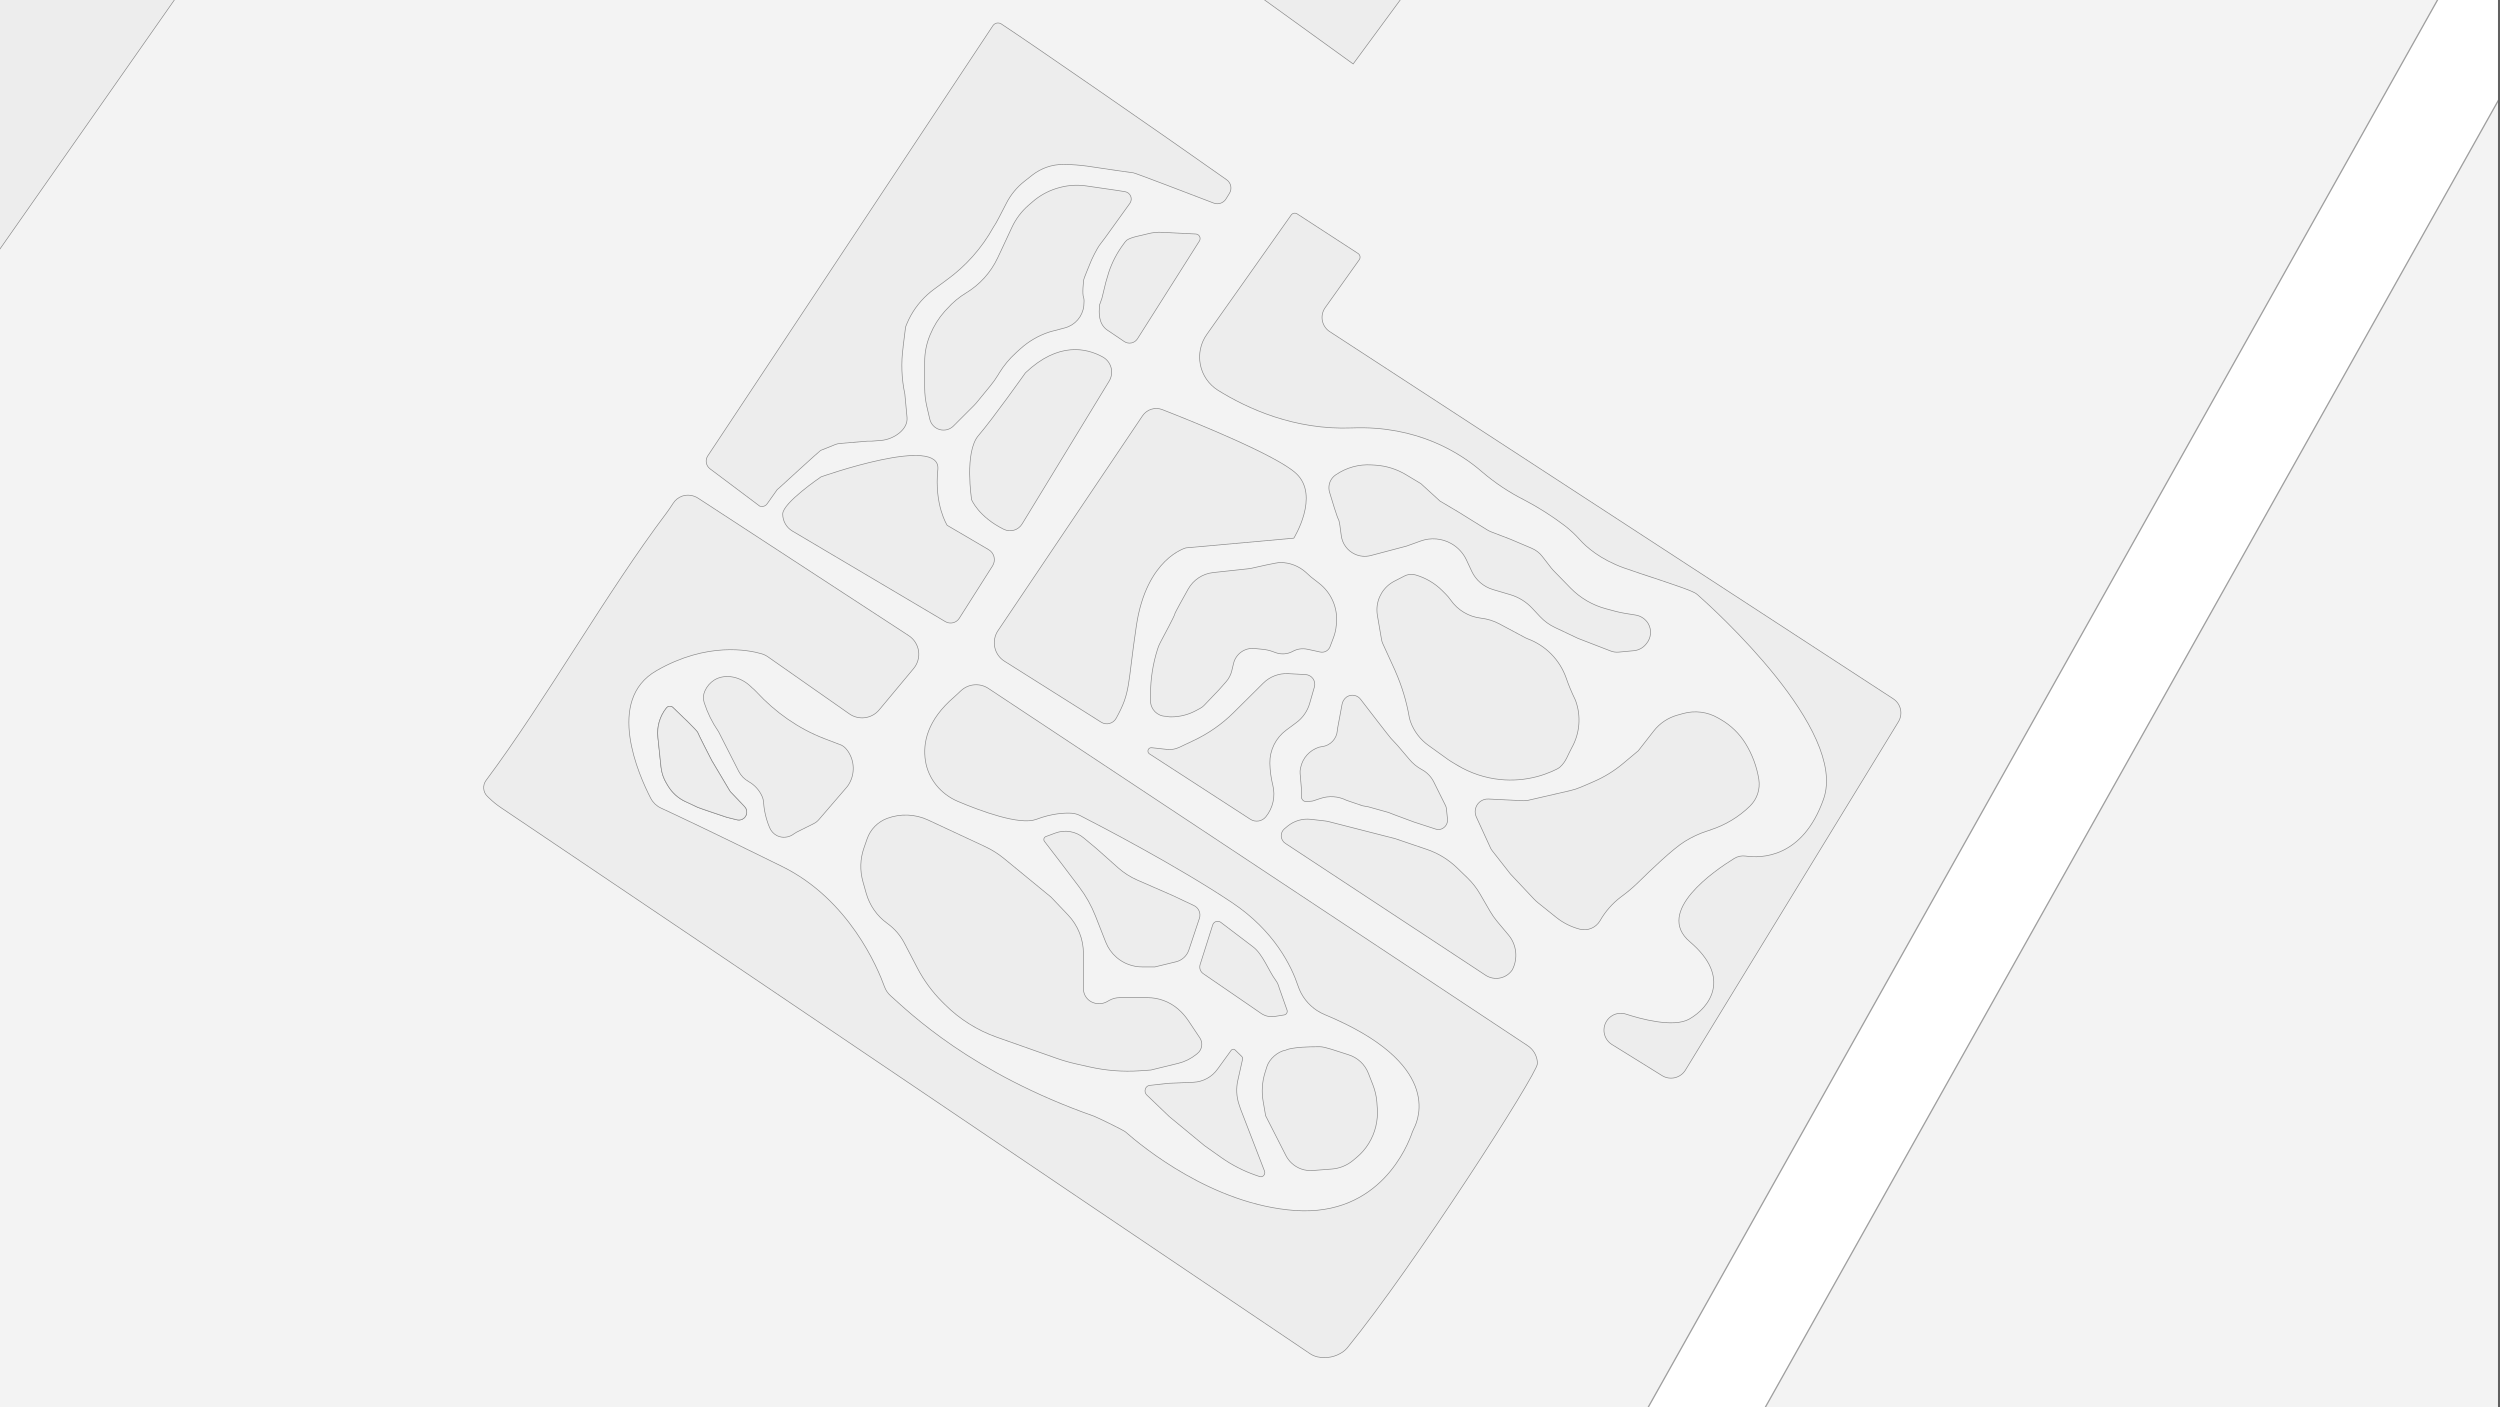
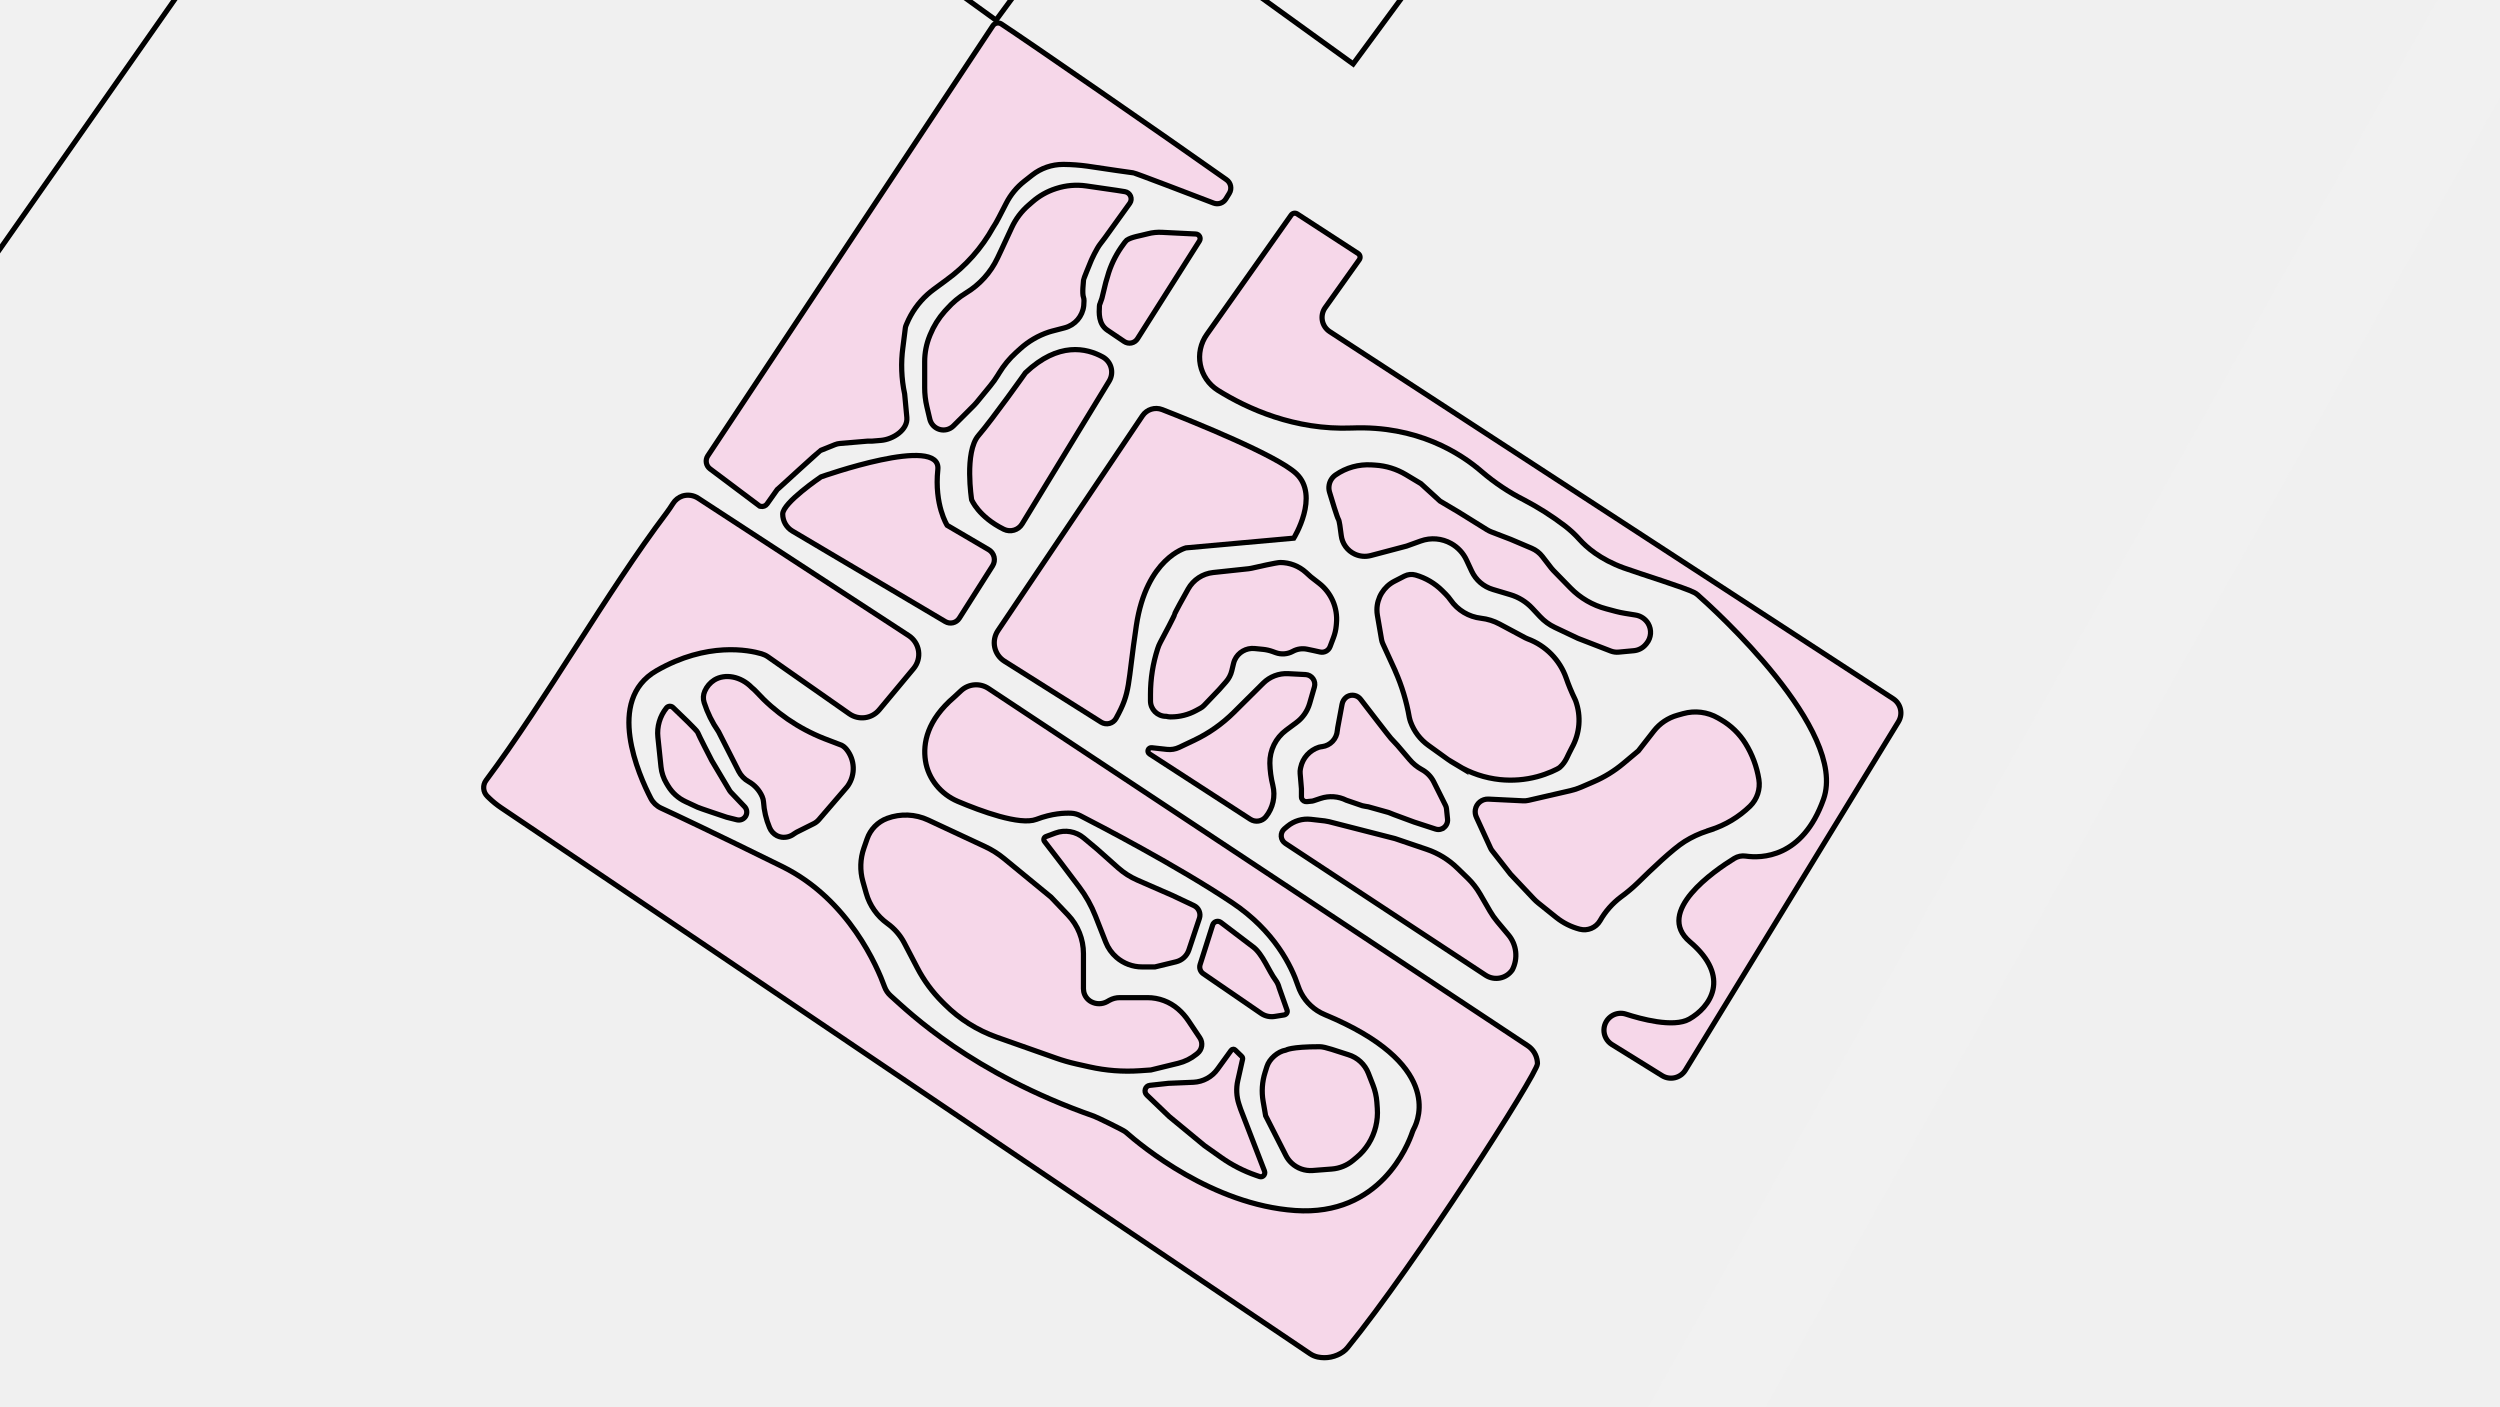
<svg xmlns="http://www.w3.org/2000/svg" id="Calque_1" data-name="Calque 1" viewBox="0 0 1920 1080">
  <defs>
-     <style>.cls-1{fill:#f3f3f3;}.cls-2{fill:#fff;stroke:#9e9e9e;}.cls-2,.cls-3{stroke-miterlimit:10;}.cls-3{fill:#ededed;stroke:#878787;stroke-width:0.5px;}.cls-4{fill:#606060;}</style>
+     <style>.cls-1,.cls-4{fill:#f1f1f1;}.cls-2{fill:#ededed;stroke:#878787;stroke-width:0.5px;}.cls-2,.cls-3,.cls-4{stroke-miterlimit:10;}.cls-3{fill:#f6d7e9;}.cls-3,.cls-4{stroke:#000;stroke-width:4px;}</style>
  </defs>
-   <polygon class="cls-1" points="2147.69 1520.2 3118.58 1520.2 3118.58 -586.34 1568.77 -586.34 1568.77 -585.86 534.7 -585.86 534.7 -586.34 -634.4 -586.34 -634.4 1522.41 2147.69 1522.41 2147.69 1520.2" />
-   <polygon class="cls-2" points="2060.84 -176.27 2291.14 -586.86 2201.18 -586.86 1990.5 -211.24 1237.01 -585.86 971 -585.86 1932.49 -107.83 1017.1 1524.19 1107.06 1524.19 2002.84 -72.86 3121.87 483.5 3121.87 351.25 2060.84 -176.27" />
-   <path class="cls-3" d="M561.2,608.34a6.15,6.15,0,0,1-.82-1.08l-13.61-22.88-.18-.32c-1-1.9-10.16-19.74-10.77-21.55-.49-1.49-13.31-13.75-19-19.16a3.42,3.42,0,0,0-5,.34,30.75,30.75,0,0,0-6.56,22.46L507.65,589a30.77,30.77,0,0,0,4.21,12.58l1.21,2a30.67,30.67,0,0,0,13.45,12.08c4.27,2,8.67,4,9.3,4.34,1.2.6,19.9,6.84,22.13,7.59l.45.13,7.55,1.89a6.08,6.08,0,0,0,5.87-10.09Z" />
-   <path class="cls-3" d="M561.2,608.34a6.15,6.15,0,0,1-.82-1.08l-13.61-22.88-.18-.32c-1-1.9-10.16-19.74-10.77-21.55-.49-1.49-13.31-13.75-19-19.16a3.42,3.42,0,0,0-5,.34,30.75,30.75,0,0,0-6.56,22.46L507.65,589a30.77,30.77,0,0,0,4.21,12.58l1.21,2a30.67,30.67,0,0,0,13.45,12.08c4.27,2,8.67,4,9.3,4.34,1.2.6,19.9,6.84,22.13,7.59l.45.13,7.55,1.89a6.08,6.08,0,0,0,5.87-10.09Z" />
-   <path class="cls-3" d="M881.53,179.54c-6,1.61-12.37,2.38-16.2,4.93a20.77,20.77,0,0,0-2.68,3.29,76.1,76.1,0,0,0-11.09,21.29A163.37,163.37,0,0,0,847.27,225a42.63,42.63,0,0,1-2.37,8,4.57,4.57,0,0,0-.54,2c-.3,5.15-.92,13.89,6.27,18.66l12.78,8.63a7.24,7.24,0,0,0,10.18-2.13l47.56-75.08a3.51,3.51,0,0,0-2.79-5.37l-25.77-1.28A35,35,0,0,0,881.53,179.54Z" />
-   <path class="cls-3" d="M669.45,338.81a15.5,15.5,0,0,1-1.67,0,11.07,11.07,0,0,0-1.63,0L645,340.6a12.85,12.85,0,0,0-3.67.87l-11.1,4.46c-.69.28-32.11,29.05-32.11,29.05A13.5,13.5,0,0,1,596.9,376l-7.79,11a4.72,4.72,0,0,1-4.9,1.88l-.75-.17L545.22,360a7.39,7.39,0,0,1-1.69-9.83l219-330.41a4.71,4.71,0,0,1,6.52-1.34C790.43,32.46,891.45,102.28,942,138a7.79,7.79,0,0,1,2.2,10.5l-2.65,4.29a7.78,7.78,0,0,1-9.42,3.18c-16.39-6.29-60.6-23.22-61.64-23.22-.85,0-21.56-3.07-35.47-5.15a142.05,142.05,0,0,0-17.61-1.31h-.92a38.35,38.35,0,0,0-23.64,8.15l-6,4.73a50.84,50.84,0,0,0-14,17c-3.73,7.32-8.28,16.11-9,16.84a9.54,9.54,0,0,0-.93,1.49,124.34,124.34,0,0,1-36.11,40.66l-9.67,7.12c-1.64,1.21-3.23,2.51-4.74,3.87a62.76,62.76,0,0,0-15.93,22.48l-.59,1.43a6.87,6.87,0,0,0-.48,1.79l-1.8,14.4,0,.4a103.71,103.71,0,0,0,1.33,36l1.68,18c.83,9.41-10.48,16.83-19.9,17.6Z" />
-   <path class="cls-3" d="M864,147.2l-6.28-1-23.4-3.4a50.94,50.94,0,0,0-23,1.94l-.59.19a51.07,51.07,0,0,0-17.67,10l-3.11,2.69a50.91,50.91,0,0,0-12.81,17l-8.19,17.59-2.78,5.9a62.7,62.7,0,0,1-24.24,26.88,62.65,62.65,0,0,0-14.39,12L725.62,239A62.67,62.67,0,0,0,714.4,257l-.37.9a52.72,52.72,0,0,0-3.87,19.85v20a63.63,63.63,0,0,0,1.68,14.55L714.1,322a10.81,10.81,0,0,0,18.17,5.16l15.88-15.89c.64-.63,1.24-1.3,1.82-2l10.65-13a71.24,71.24,0,0,0,5.78-8.13l1-1.65a70.81,70.81,0,0,1,13-15.66l3.19-2.9a61.89,61.89,0,0,1,22-12.84c.72-.24,1.45-.45,2.18-.64l9.93-2.6a19.76,19.76,0,0,0,14.67-17c.26-2.62.33-5.1-.16-6.31-1.27-3.19,0-12.13,0-13.41,0-.9,4.47-11.49,5.75-14.69.36-.89,4.23-9.43,7.28-13.25,1.16-1.46,2.29-2.94,3.38-4.46l19.11-26.56A5.71,5.71,0,0,0,864,147.2Z" />
-   <path class="cls-3" d="M986.46,636.51l2.39-2a23.92,23.92,0,0,1,17.91-5.27l10.65,1.22a23.52,23.52,0,0,1,3.23.59l50.77,13,24.35,8.26a62.17,62.17,0,0,1,23.4,14.32l8,7.74a56.46,56.46,0,0,1,9.5,12.2l7.68,13.26a56.42,56.42,0,0,0,5.61,8l8.51,10.15a24.34,24.34,0,0,1,3,26.84h0a14.91,14.91,0,0,1-20.59,4.12L987.15,647.71a7,7,0,0,1-.77-11.14l.08-.06,2.39-2a23.92,23.92,0,0,1,17.91-5.27l10.65,1.22a23.52,23.52,0,0,1,3.23.59l50.77,13,24.35,8.26a62.17,62.17,0,0,1,23.4,14.32l8,7.74a56.46,56.46,0,0,1,9.5,12.2l7.68,13.26a56.42,56.42,0,0,0,5.61,8l8.51,10.15a24.34,24.34,0,0,1,3,26.84M1020.77,372.55a11.91,11.91,0,0,1,5-7.81h0a43.68,43.68,0,0,1,27.61-7.69l2.87.18a51.93,51.93,0,0,1,23.51,7.31l11.48,6.89,14.69,13.41,14,8.3,22,13.67a20.51,20.51,0,0,0,3.45,1.71l14.8,5.69,16.16,6.86a20.35,20.35,0,0,1,8.17,6.31l6.88,8.89a19.92,19.92,0,0,0,1.54,1.77l13.21,13.55a59.31,59.31,0,0,0,27.46,16l7.48,2c2.26.59,4.55,1.08,6.86,1.45l8,1.29a13.89,13.89,0,0,1,9.84,6.5,13.44,13.44,0,0,1-1.21,15.35l-.57.69a13.54,13.54,0,0,1-9.17,4.87l-11.67,1.09a13.42,13.42,0,0,1-6.14-.85l-25.13-9.71-17.77-8.41a37.79,37.79,0,0,1-11.4-8.33l-6-6.42a37.68,37.68,0,0,0-16.82-10.4l-13.35-3.95a26.15,26.15,0,0,1-16.28-14.05l-4-8.57a28.19,28.19,0,0,0-11.67-12.65h0a28.22,28.22,0,0,0-23.5-2l-10.78,3.89-27.55,7.28a18.25,18.25,0,0,1-12.22-1.05h0a18.2,18.2,0,0,1-10.48-14.39c-.64-5.46-1.46-11.29-2.12-12.27-1-1.5-5.13-15.14-6.88-21A12,12,0,0,1,1020.77,372.55ZM1006.7,443l.06.05,6.3,4.9a34.94,34.94,0,0,1,13.35,30.73l-.17,1.81a35,35,0,0,1-2.12,9.19l-2.63,6.94a6.64,6.64,0,0,1-7.65,4.13l-4.8-1.07-5.17-1.09a16,16,0,0,0-11,1.64h0a16.06,16.06,0,0,1-13.19,1l-2.24-.82a30.84,30.84,0,0,0-7.52-1.71l-6.34-.64a15,15,0,0,0-16.25,11.63l-1.3,5.41a19.82,19.82,0,0,1-4.41,8.5l-5.41,6.13-11.46,12a11.42,11.42,0,0,1-2.87,2.2l-3.33,1.8a40.2,40.2,0,0,1-19.1,4.84h-.85a14.63,14.63,0,0,1-2.93-.45.75.75,0,0,0-.21,0h0a11.87,11.87,0,0,1-11.86-11.87v-4.95a114.06,114.06,0,0,1,5.49-35,29.78,29.78,0,0,1,2.11-5c3.09-5.78,10.9-20.47,10.9-21.4s7.1-13.6,10.44-19.54a25.08,25.08,0,0,1,19.16-12.63L959,436.78a18.22,18.22,0,0,0,2.09-.35c4.12-.95,19.39-4.43,22.12-4.43h0a29.49,29.49,0,0,1,19.77,7.61Zm100.65,193.56a7.05,7.05,0,0,1-4.79.17L1086,631.34l-15.57-5.77-4-1.58-15.59-4.36-2.35-.4-2.28-.45-12.18-4.18h0a25.95,25.95,0,0,0-19.86-1.41l-5.63,1.87a4,4,0,0,1-.83.18l-4.1.41a3.76,3.76,0,0,1-3.84-2.28,3.53,3.53,0,0,1-.28-1.47v-6.08l-1-11.81a13.2,13.2,0,0,1,.23-3.71l.17-.8A20.9,20.9,0,0,1,1013,573.85a9.76,9.76,0,0,1,1.69-.35l.67-.08A13.44,13.44,0,0,0,1027.07,561c.06-.72.16-1.43.29-2.14l3.32-17.87a8.86,8.86,0,0,1,3.39-5.59c.2-.15.41-.28.61-.41a7.93,7.93,0,0,1,10.31,2.14c5.61,7.3,21.91,28.49,23.22,29.89l5.09,5.48,9.11,10.71a32.51,32.51,0,0,0,9.43,7.76,21.92,21.92,0,0,1,9.29,9.53l9,18.11a7.06,7.06,0,0,1,.72,2.45l.81,7.84A7.3,7.3,0,0,1,1107.35,636.52Zm12-48.75c-3.77-2.25-6.8-4.1-7-4.33s-8.44-6.14-15.29-11a38.46,38.46,0,0,1-13.72-18l-.08-.24a13.06,13.06,0,0,1-.47-1.52l-.46-1.81v0a150.88,150.88,0,0,0-10.81-35.63l0-.1-9.51-20.8a13,13,0,0,1-1-3.23l-3.19-18.59a25.66,25.66,0,0,1-.35-4.19h0a24.79,24.79,0,0,1,13.46-22.05l7.65-3.92a11.7,11.7,0,0,1,5.35-1.3,12,12,0,0,1,3.21.45h0a47.54,47.54,0,0,1,20.54,12.09l2.62,2.62a33.05,33.05,0,0,1,3.77,4.5h0a33,33,0,0,0,23.38,14h0a39.66,39.66,0,0,1,14.16,4.42l19.92,10.65a12,12,0,0,0,1.72.77h0a49.69,49.69,0,0,1,29.57,30.09c.92,2.61,1.85,5.2,2.92,7.74l.24.56c1.13,2.67,2.28,5.34,3.57,7.93a11.1,11.1,0,0,1,.53,1.22,43.53,43.53,0,0,1-2.94,36.1c-3.28,5.89-4.24,10.54-9.2,15-1.56,1.41-9.48,5.06-17.38,7.17a79.27,79.27,0,0,1-28.48,2.27h0A79.35,79.35,0,0,1,1119.31,587.77Zm194.26,49.61-2.41.77a78,78,0,0,0-17.37,8.08h0c-9.16,5.72-26,21.87-35.73,31.45a120.85,120.85,0,0,1-13.27,11.17,60,60,0,0,0-16,18.23,14,14,0,0,1-15.61,6.48h0a48.47,48.47,0,0,1-18.06-9.07l-13.71-11a34.7,34.7,0,0,1-3.57-3.29l-17.86-19-14.09-18a9.86,9.86,0,0,1-1.18-1.94l-10.84-23.65a10.1,10.1,0,0,1-.86-5.85,9.74,9.74,0,0,1,10.09-8.16l26.67,1.31a14.53,14.53,0,0,0,4-.36l32.25-7.44a48.15,48.15,0,0,0,8.19-2.69l9.76-4.21a92,92,0,0,0,22.58-13.93l11.62-9.73,11.9-15.25a34.76,34.76,0,0,1,18.06-12.1l4.46-1.25a34.79,34.79,0,0,1,26.8,3.38l2.24,1.29a53.83,53.83,0,0,1,18.82,18.25h0a75,75,0,0,1,10.29,27.57,23.56,23.56,0,0,1-6.78,20.57A77.69,77.69,0,0,1,1313.57,637.38Z" />
-   <path class="cls-3" d="M814.88,662.77l13.93,18.44a94,94,0,0,1,12.51,22.3l7.89,20.06a30,30,0,0,0,8.31,11.72h0a30,30,0,0,0,19.61,7.3H887l16.21-3.94a13.81,13.81,0,0,0,9.83-9.06l8.1-24.28a8.06,8.06,0,0,0-4.2-9.84l-16.53-7.8-27-11.79a55.72,55.72,0,0,1-14.69-9.4l-16.39-14.57-10-8.37a22,22,0,0,0-21.82-3.77l-7.28,2.7a2.42,2.42,0,0,0-1.07,3.74Z" />
-   <path class="cls-3" d="M924.06,747.76l44.43,30.51A14.42,14.42,0,0,0,979,780.63l7.21-1.15a2.86,2.86,0,0,0,2.32-3.5l-6.15-17.4a16.14,16.14,0,0,0-2.75-5.87c-5.15-6.91-9.92-20-17.19-25.45-7.1-5.33-18.54-14.06-24.84-18.88a4,4,0,0,0-6.26,2l-9.64,30.39A6.23,6.23,0,0,0,924.06,747.76Z" />
-   <path class="cls-3" d="M973,819.12l-1.44,4.58a47.07,47.07,0,0,0-1.49,22L972,856.89l15.54,30.51a21.23,21.23,0,0,0,4.45,5.9h0a21.26,21.26,0,0,0,16.16,5.66l14.68-1.13a28.9,28.9,0,0,0,16.29-6.61l2.79-2.33a43.84,43.84,0,0,0,9.18-10.55h0a45.37,45.37,0,0,0,6.69-27.18l-.35-4.71a45.4,45.4,0,0,0-3-13.15l-3.54-9.07A24,24,0,0,0,1035.48,810c-9-2.74-17.54-6.13-22-6.13-22.35,0-25.7,2.58-26,2.63C981.36,807.54,974.85,813.21,973,819.12Z" />
-   <path class="cls-3" d="M952.77,851.79,951.51,848a34.16,34.16,0,0,1-.88-18.16l3.66-16.35a2.25,2.25,0,0,0-.61-2.12l-5.13-5a2,2,0,0,0-1.39-.57,2,2,0,0,0-1.62.85l-10.43,14.39a24.12,24.12,0,0,1-18.48,10.14l-19.21.8L883,833.56c-3.46.38-4.86,4.94-2.27,7.41L898,857.53l27.07,22.35,12.72,9a106,106,0,0,0,26.89,13.79l2.77.94a2.84,2.84,0,0,0,2.79-.54h0a3.29,3.29,0,0,0,.9-3.69Z" />
-   <path class="cls-3" d="M681.36,628.5a25.87,25.87,0,0,0-15.43,15.78l-2.46,7.08A42.72,42.72,0,0,0,662.7,677l2.53,9a42.85,42.85,0,0,0,16.24,23.2,43,43,0,0,1,13,14.94l10.08,19.3a106.4,106.4,0,0,0,19.11,26l2,2a106.48,106.48,0,0,0,39.89,25.14l45.64,16.11a134.17,134.17,0,0,0,15.37,4.42l10.14,2.27a134.56,134.56,0,0,0,38.6,3l8.58-.59,21-5.13a35.63,35.63,0,0,0,13.89-6.89l.87-.71a9,9,0,0,0,1.82-12L912.74,784a45.06,45.06,0,0,0-7.9-9,36,36,0,0,0-23.57-8.81H860a16.39,16.39,0,0,0-8,2.06l-1.76,1a12.71,12.71,0,0,1-12.12.13,11.39,11.39,0,0,1-5.82-7.81h0a11.85,11.85,0,0,1-.22-2.22V732.3a42.94,42.94,0,0,0-11.83-29.61L807.22,689l-36.11-29.64a68.62,68.62,0,0,0-14.51-9.14l-43.72-20.4A40.81,40.81,0,0,0,681.36,628.5Z" />
-   <path class="cls-3" d="M650.08,575.45a12.2,12.2,0,0,0-3.66-3.08l-13.29-5.1c-20-7.67-37.7-20.23-52.28-36a29.49,29.49,0,0,0-3.48-3.24c-8.49-8.77-20.61-10.79-28.78-5.79a19.07,19.07,0,0,0-7.28,8.5,12.25,12.25,0,0,0-.49,8.87,83.69,83.69,0,0,0,10.82,22l.26.43q7.73,15.18,15.44,30.35a18.91,18.91,0,0,0,7.59,7.86,24.4,24.4,0,0,1,10.45,11.57,12,12,0,0,1,1,4,60.61,60.61,0,0,0,2.46,13.66,59.44,59.44,0,0,0,2.16,6,12.29,12.29,0,0,0,5.68,6.29,12,12,0,0,0,3.66,1.15,12.78,12.78,0,0,0,9.46-2.56,12.08,12.08,0,0,1,1.93-1.22l13.17-6.59a12.44,12.44,0,0,0,3.91-3l21.57-25.07a12.07,12.07,0,0,0,.88-1.15,23.43,23.43,0,0,0-1.16-27.89Z" />
-   <path class="cls-3" d="M608.57,407.86,726,477.39a7.92,7.92,0,0,0,10.74-2.57l25.56-40.26a8.87,8.87,0,0,0-3-12.4l-31.87-18.71s-10-15.63-7.17-42.85-89.73,5.65-89.73,5.65-29.41,19.9-29.41,28.55h0A15.18,15.18,0,0,0,608.57,407.86Z" />
-   <path class="cls-3" d="M785,402.37l66.82-109.65a13.3,13.3,0,0,0-4.94-18.58c-12.4-6.83-34-11.85-59.34,12.18,0,0-25.06,35.37-36.08,48.15s-5.25,49.34-5.25,49.34,5.16,13,24.73,22.71A10.86,10.86,0,0,0,785,402.37Z" />
-   <path class="cls-3" d="M845.7,554.65,771.41,507.8a16.72,16.72,0,0,1-4.95-23.47l111-165a12.73,12.73,0,0,1,15.19-4.75c24.4,9.54,88.32,35.33,102.94,49.18,18.18,17.22-1.93,49.55-1.93,49.55l-82.84,7.46s-30.28,7.79-38.07,59.7c-7,46.75-4.2,50.69-15.59,71.25A8.17,8.17,0,0,1,845.7,554.65Z" />
-   <path class="cls-3" d="M882.81,579l77.44,50.19a9,9,0,0,0,11.93-1.9h0a27.75,27.75,0,0,0,5.35-24.18,77,77,0,0,1-2.28-17,31,31,0,0,1,12.57-25.38l7.83-5.82a27.84,27.84,0,0,0,10.17-14.68l3.64-12.64a7.47,7.47,0,0,0-6.79-9.52l-13.37-.71a25.28,25.28,0,0,0-19.14,7.31l-22.76,22.6A109.91,109.91,0,0,1,917,568.58L905.57,574a17.34,17.34,0,0,1-9.28,1.55l-11.78-1.31A2.59,2.59,0,0,0,882.81,579Z" />
-   <path class="cls-3" d="M996.19,164.25l46.8,30.42a3.4,3.4,0,0,1,.92,4.82l-26.19,36.81a13,13,0,0,0,3.48,18.37l432.8,282a13,13,0,0,1,4,17.62L1294.39,821.85a13,13,0,0,1-17.88,4.25l-38.58-23.93a13,13,0,0,1,.5-22.32h0a12.93,12.93,0,0,1,10.32-1c11,3.59,36.45,10.67,48.61,3.79,15.75-8.9,32.76-32,.46-59.36-27.24-23.12,19-54.71,34.09-64a13.22,13.22,0,0,1,8.85-1.81c11.58,1.69,43.61,1.81,59.73-43.75,18.74-53-84.61-146.22-96.66-156.86a12.8,12.8,0,0,0-2.47-1.71c-7.16-3.81-41.78-14.46-54.19-19-18.36-6.63-29-16.19-33.87-21.65a85,85,0,0,0-11.88-11,222.16,222.16,0,0,0-31-19.65,160.85,160.85,0,0,1-32.21-21.48c-16.69-14.52-49.88-35.72-99.92-33.71-44,1.77-80.35-14.87-103-29a30.11,30.11,0,0,1-8.44-42.86l64.72-91.6A3.4,3.4,0,0,1,996.19,164.25Z" />
-   <path class="cls-3" d="M373.3,599.32C419,538.1,466.2,454.49,511.86,394c1.78-2.36,3.41-4.82,5-7.31a13.77,13.77,0,0,1,7.27-5.75,14.32,14.32,0,0,1,12.11,1.73L697.87,488.15a17.09,17.09,0,0,1,3.8,25.26l-26.43,31.74a17.1,17.1,0,0,1-23,3.06l-62.41-43.72a16.7,16.7,0,0,0-5-2.4c-9.59-2.8-41.72-9.41-80.69,13-39.35,22.59-13.5,80.36-4.37,98a16.78,16.78,0,0,0,7.87,7.52c10.89,5,40,18.72,93,44.84,51.42,25.33,73.4,77.82,78.65,92.37a17,17,0,0,0,4.67,6.91c14.67,13.09,61.84,59.36,156.23,92.5,2.09.73,22.57,10.65,24.22,12.11,12.42,10.94,66.63,55.9,130.24,60.32,65.36,4.55,86.68-50.34,90-60.18a19,19,0,0,1,1.17-2.7c4-7.63,21.51-50.15-68.24-87.48a36.68,36.68,0,0,1-6-3.13h0a36.38,36.38,0,0,1-14.69-19c-5-15.05-18.11-42.17-50.61-63.93-42.11-28.2-103-59.84-116.69-66.84a16.88,16.88,0,0,0-6.73-1.85c-5.1-.28-14.78.07-27,4.71-12.61,4.79-42.71-6.38-60.3-13.83-13-5.52-22.69-17.2-24.84-31.18-2.1-13.61,1.36-31.24,22.15-49l5.15-4.79a17.09,17.09,0,0,1,21.09-1.73L1173.12,803a16.67,16.67,0,0,1,7.58,12.54c0,.48,0,1,0,1.47,0,7.53-94.28,154.67-145.87,218a16.35,16.35,0,0,1-3.29,3.09,24.86,24.86,0,0,1-19.61,4,16.69,16.69,0,0,1-5.9-2.51C804.43,903.93,586.48,756,384.83,620.34a67.6,67.6,0,0,1-9.31-7.56l-1.23-1.19A9.33,9.33,0,0,1,373.3,599.32Z" />
-   <polygon class="cls-3" points="893.74 -160.99 945.14 -122.56 895.49 -54.69 1039.22 49.12 1190.6 -156.66 910.46 -352.3 816.63 -215.89 893.74 -160.99" />
-   <polygon class="cls-3" points="167.39 -282.43 -165.99 203.32 -61.18 278.52 277.18 -204.57 167.39 -282.43" />
-   <rect class="cls-4" x="1918.45" y="-739" width="1685.11" height="2788.09" />
+   <polygon class="cls-1" points="2060.84 -176.27 2291.14 -586.86 2201.18 -586.86 1990.5 -211.24 1237.01 -585.86 971 -585.86 1932.49 -107.83 1017.1 1524.19 1107.06 1524.19 2002.84 -72.86 3121.87 483.5 3121.87 351.25 2060.84 -176.27" />
+   <path class="cls-2" d="M561.2,608.34a6.08,6.08,0,0,1-.82-1.09l-13.6-22.88-.18-.32c-1-1.9-10.17-19.74-10.77-21.55-.5-1.49-13.31-13.75-19-19.16a3.41,3.41,0,0,0-5,.35,30.75,30.75,0,0,0-6.57,22.45L507.65,589a30.75,30.75,0,0,0,4.21,12.58l1.21,2a30.74,30.74,0,0,0,13.45,12.08c4.28,2,8.67,4,9.31,4.34,1.2.6,19.89,6.84,22.13,7.59l.45.13,7.55,1.89a6.08,6.08,0,0,0,5.88-10.09Z" />
+   <path class="cls-3" d="M561.2,608.34a6.08,6.08,0,0,1-.82-1.09l-13.6-22.88-.18-.32c-1-1.9-10.17-19.74-10.77-21.55-.5-1.49-13.31-13.75-19-19.16a3.41,3.41,0,0,0-5,.35,30.75,30.75,0,0,0-6.57,22.45L507.65,589a30.75,30.75,0,0,0,4.21,12.58l1.21,2a30.74,30.74,0,0,0,13.45,12.08c4.28,2,8.67,4,9.31,4.34,1.2.6,19.89,6.84,22.13,7.59l.45.13,7.55,1.89a6.08,6.08,0,0,0,5.88-10.09Z" />
+   <path class="cls-3" d="M881.53,179.54c-6,1.61-12.37,2.38-16.2,4.93a20.8,20.8,0,0,0-2.68,3.29,76,76,0,0,0-11.08,21.29A164.19,164.19,0,0,0,847.27,225a41.35,41.35,0,0,1-2.37,8,4.56,4.56,0,0,0-.54,2c-.29,5.16-.92,13.89,6.27,18.67l12.78,8.63a7.25,7.25,0,0,0,10.18-2.13l47.56-75.08a3.5,3.5,0,0,0-2.78-5.37l-25.77-1.28A34.93,34.93,0,0,0,881.53,179.54Z" />
+   <path class="cls-3" d="M669.45,338.81a13.07,13.07,0,0,1-1.68,0,12.45,12.45,0,0,0-1.62,0L645,340.6a12.71,12.71,0,0,0-3.68.87l-11.09,4.46c-.69.28-32.11,29-32.11,29A12.43,12.43,0,0,1,596.9,376l-7.79,11a4.74,4.74,0,0,1-4.9,1.88l-.75-.17L545.22,360a7.39,7.39,0,0,1-1.69-9.83l219-330.41A4.71,4.71,0,0,1,769,18.38c21.38,14.08,122.4,83.9,172.9,119.6a7.79,7.79,0,0,1,2.2,10.5l-2.65,4.3a7.79,7.79,0,0,1-9.42,3.18c-16.4-6.29-60.6-23.22-61.64-23.22-.85,0-21.56-3.08-35.46-5.16a144,144,0,0,0-17.61-1.31h-.92a38.32,38.32,0,0,0-23.64,8.16l-6,4.72a50.89,50.89,0,0,0-14,17c-3.73,7.32-8.28,16.11-9,16.85a9.38,9.38,0,0,0-.93,1.48,124.31,124.31,0,0,1-36.11,40.66l-9.66,7.12q-2.47,1.82-4.75,3.87a62.66,62.66,0,0,0-15.92,22.47l-.6,1.43a6.89,6.89,0,0,0-.48,1.79l-1.8,14.4-.06.4a104,104,0,0,0,1.33,36l1.68,18c.84,9.41-10.48,16.83-19.89,17.6Z" />
+   <path class="cls-3" d="M863.95,147.2l-6.28-1-23.4-3.4a50.9,50.9,0,0,0-23,1.94l-.59.19a50.9,50.9,0,0,0-17.67,10l-3.11,2.7a50.9,50.9,0,0,0-12.82,17l-8.18,17.59-2.79,5.9a62.72,62.72,0,0,1-24.24,26.88,62.65,62.65,0,0,0-14.39,12L725.62,239a62.66,62.66,0,0,0-11.22,18l-.37.9a52.74,52.74,0,0,0-3.88,19.85v20a63.55,63.55,0,0,0,1.69,14.55l2.26,9.61a10.81,10.81,0,0,0,18.16,5.17l15.89-15.89q1-1,1.81-2l10.66-13a70.86,70.86,0,0,0,5.78-8.14l1-1.64a70.88,70.88,0,0,1,12.95-15.67l3.19-2.89a61.81,61.81,0,0,1,22-12.84q1.08-.36,2.18-.65l9.93-2.59a19.77,19.77,0,0,0,14.66-17c.27-2.62.33-5.1-.15-6.31-1.28-3.19,0-12.13,0-13.41,0-.9,4.47-11.49,5.75-14.69.36-.89,4.23-9.43,7.28-13.25q1.75-2.19,3.38-4.46l19.11-26.56A5.7,5.7,0,0,0,863.95,147.2Z" />
+   <path class="cls-3" d="M986.46,636.51l2.39-2a24,24,0,0,1,17.91-5.27l10.65,1.22a24,24,0,0,1,3.23.59l50.77,13,24.36,8.26a62.19,62.19,0,0,1,23.4,14.32l8,7.74a56.55,56.55,0,0,1,9.51,12.2l7.68,13.26a56.55,56.55,0,0,0,5.61,8l8.51,10.15a24.36,24.36,0,0,1,3,26.84h0a14.92,14.92,0,0,1-20.58,4.12L987.15,647.71a7,7,0,0,1-.77-11.14l.07-.06,2.39-2a24,24,0,0,1,17.91-5.27l10.65,1.22a24,24,0,0,1,3.23.59l50.77,13,24.36,8.26a62.19,62.19,0,0,1,23.4,14.32l8,7.74a56.55,56.55,0,0,1,9.51,12.2l7.68,13.26a56.55,56.55,0,0,0,5.61,8l8.51,10.15a24.36,24.36,0,0,1,3,26.84M1020.77,372.55a11.88,11.88,0,0,1,5-7.82h0a43.72,43.72,0,0,1,27.61-7.69l2.87.18a52,52,0,0,1,23.51,7.31l11.49,6.89,14.69,13.41,14,8.3,22,13.67a20.4,20.4,0,0,0,3.45,1.72l14.8,5.69,16.16,6.86a20.4,20.4,0,0,1,8.17,6.31l6.87,8.9a20.4,20.4,0,0,0,1.54,1.77l13.21,13.54a59.38,59.38,0,0,0,27.46,16l7.48,2q3.39.89,6.86,1.45l8,1.29a13.86,13.86,0,0,1,9.83,6.5,13.43,13.43,0,0,1-1.2,15.35l-.57.69a13.52,13.52,0,0,1-9.18,4.87l-11.67,1.09a13.52,13.52,0,0,1-6.13-.85l-25.13-9.71-17.77-8.42a37.62,37.62,0,0,1-11.4-8.33l-6-6.41a37.62,37.62,0,0,0-16.81-10.4l-13.35-4a26.16,26.16,0,0,1-16.28-14l-4-8.57a28.23,28.23,0,0,0-11.68-12.65h0a28.22,28.22,0,0,0-23.5-2l-10.78,3.89-27.55,7.28a18.18,18.18,0,0,1-12.22-1.05h0a18.18,18.18,0,0,1-10.48-14.39c-.65-5.46-1.47-11.29-2.12-12.27-1-1.5-5.13-15.13-6.88-21A11.87,11.87,0,0,1,1020.77,372.55ZM1006.7,443l.06.05,6.3,4.9a34.93,34.93,0,0,1,13.34,30.73l-.16,1.81a34.81,34.81,0,0,1-2.12,9.19l-2.63,6.94a6.64,6.64,0,0,1-7.65,4.13l-4.8-1.07-5.18-1.09a16,16,0,0,0-11,1.64h0a16,16,0,0,1-13.18,1l-2.25-.82a31,31,0,0,0-7.52-1.71l-6.34-.63a15.18,15.18,0,0,0-15.35,8.9,15,15,0,0,0-.9,2.73l-1.3,5.41a19.84,19.84,0,0,1-4.42,8.5l-5.41,6.13-11.45,12a11.68,11.68,0,0,1-2.88,2.2l-3.33,1.8a40.1,40.1,0,0,1-19.1,4.84h-.85a14.26,14.26,0,0,1-2.93-.45l-.21,0h0a11.87,11.87,0,0,1-11.87-11.87v-5a114,114,0,0,1,5.5-35,30.12,30.12,0,0,1,2.1-5c3.09-5.78,10.9-20.47,10.9-21.39s7.1-13.6,10.44-19.54a25.07,25.07,0,0,1,19.16-12.63L959,436.78a17.72,17.72,0,0,0,2.09-.35c4.12-.95,19.39-4.43,22.12-4.43h0a29.47,29.47,0,0,1,19.77,7.62Zm100.65,193.57a7.06,7.06,0,0,1-4.79.17L1086,631.34l-15.56-5.76-4-1.59-15.59-4.36-2.35-.39-2.28-.46-12.17-4.18h0a26,26,0,0,0-19.86-1.41l-5.63,1.88a3.81,3.81,0,0,1-.83.18l-4.11.41a3.78,3.78,0,0,1-3.84-2.28,3.62,3.62,0,0,1-.27-1.47v-6.08l-1-11.8a12.94,12.94,0,0,1,.23-3.71l.17-.8A20.89,20.89,0,0,1,1013,573.85a9.13,9.13,0,0,1,1.69-.35l.67-.08A13.44,13.44,0,0,0,1027.07,561q.09-1.08.29-2.14l3.32-17.87a8.85,8.85,0,0,1,3.39-5.6q.3-.22.61-.41a7.93,7.93,0,0,1,10.31,2.14c5.61,7.3,21.91,28.49,23.22,29.89l5.09,5.48,9.12,10.7a32.64,32.64,0,0,0,9.42,7.77,21.85,21.85,0,0,1,9.29,9.53l9.05,18.11a7.11,7.11,0,0,1,.71,2.45l.81,7.84A7.3,7.3,0,0,1,1107.35,636.52Zm12-48.75c-3.76-2.25-6.8-4.1-7-4.33s-8.43-6.14-15.29-11a38.36,38.36,0,0,1-13.71-18l-.09-.24a14.41,14.41,0,0,1-.47-1.52l-.45-1.81v0a150.8,150.8,0,0,0-10.8-35.62l0-.1-9.51-20.8a13.07,13.07,0,0,1-1-3.23l-3.19-18.59a24.78,24.78,0,0,1-.36-4.19h0a24.78,24.78,0,0,1,13.46-22l7.65-3.93a11.71,11.71,0,0,1,8.56-.84h0a47.49,47.49,0,0,1,20.54,12.08l2.63,2.63a33.06,33.06,0,0,1,3.76,4.5h0a33.06,33.06,0,0,0,23.39,14h0a39.53,39.53,0,0,1,14.15,4.42l19.92,10.65a13.76,13.76,0,0,0,1.73.77h0a49.65,49.65,0,0,1,29.57,30.09c.92,2.6,1.85,5.2,2.92,7.74l.24.56c1.13,2.67,2.28,5.34,3.57,7.93a11.77,11.77,0,0,1,.53,1.22,43.54,43.54,0,0,1-2.94,36.1c-3.28,5.89-4.24,10.54-9.21,15-1.55,1.4-9.48,5.06-17.37,7.17a79.27,79.27,0,0,1-28.48,2.27h0A79.32,79.32,0,0,1,1119.31,587.77Zm194.26,49.61-2.41.78a77.71,77.71,0,0,0-17.36,8.07h0c-9.17,5.73-26,21.88-35.74,31.46a121.26,121.26,0,0,1-13.27,11.17,60,60,0,0,0-16,18.22,14,14,0,0,1-15.61,6.49h0a48.65,48.65,0,0,1-18.06-9.07l-13.7-11a34.69,34.69,0,0,1-3.57-3.29l-17.86-18.94-14.09-18a9.74,9.74,0,0,1-1.18-1.94l-10.84-23.65a10.11,10.11,0,0,1-.87-5.85,9.74,9.74,0,0,1,10.09-8.16l26.67,1.31a14.8,14.8,0,0,0,4.05-.36l32.24-7.44a47.77,47.77,0,0,0,8.2-2.69l9.75-4.21a91.9,91.9,0,0,0,22.59-13.93l11.62-9.73,11.9-15.25a34.81,34.81,0,0,1,18.05-12.1l4.46-1.25a34.81,34.81,0,0,1,26.8,3.38l2.24,1.3a53.83,53.83,0,0,1,18.82,18.24h0a74.79,74.79,0,0,1,10.28,27.58,23.55,23.55,0,0,1-6.77,20.57A77.7,77.7,0,0,1,1313.57,637.38Z" />
+   <path class="cls-3" d="M814.88,662.77l13.93,18.44a94.23,94.23,0,0,1,12.5,22.31l7.89,20.06a30,30,0,0,0,8.31,11.72h0a30,30,0,0,0,19.61,7.3H887l16.2-3.94a13.81,13.81,0,0,0,9.84-9.05l8.1-24.29a8.06,8.06,0,0,0-4.2-9.83l-16.52-7.8-27-11.79a55.57,55.57,0,0,1-14.69-9.4l-16.39-14.57-10-8.37a22,22,0,0,0-21.82-3.77l-7.27,2.7a2.42,2.42,0,0,0-1.08,3.74Z" />
+   <path class="cls-3" d="M924.06,747.76l44.43,30.51A14.45,14.45,0,0,0,979,780.63l7.2-1.15a2.86,2.86,0,0,0,2.33-3.5l-6.15-17.4a16.25,16.25,0,0,0-2.76-5.87c-5.14-6.9-9.92-20-17.18-25.44-7.11-5.33-18.54-14.06-24.85-18.88a4,4,0,0,0-6.26,2l-9.65,30.38A6.23,6.23,0,0,0,924.06,747.76Z" />
+   <path class="cls-3" d="M973,819.12l-1.44,4.58a47.05,47.05,0,0,0-1.49,22.06L972,856.89l15.54,30.5a21.29,21.29,0,0,0,4.44,5.9h0a21.29,21.29,0,0,0,16.16,5.66l14.68-1.13a28.9,28.9,0,0,0,16.28-6.61l2.8-2.33a43.81,43.81,0,0,0,9.18-10.55h0a45.27,45.27,0,0,0,6.69-27.18l-.34-4.71a45.27,45.27,0,0,0-3-13.15l-3.54-9.07a24,24,0,0,0-15.4-14.21c-9-2.75-17.55-6.13-22-6.13-22.35,0-25.7,2.58-26,2.63C981.36,807.54,974.85,813.21,973,819.12Z" />
+   <path class="cls-3" d="M952.77,851.79,951.51,848a34.2,34.2,0,0,1-.88-18.16l3.67-16.35a2.26,2.26,0,0,0-.62-2.12l-5.13-5a2,2,0,0,0-1.38-.57,2,2,0,0,0-1.63.85l-10.43,14.39a24.11,24.11,0,0,1-18.48,10.14l-19.21.8L883,833.56c-3.46.38-4.86,4.93-2.27,7.4L898,857.53l27.07,22.35,12.72,9a106,106,0,0,0,26.89,13.79l2.77.95a2.86,2.86,0,0,0,2.79-.54h0a3.3,3.3,0,0,0,.9-3.69Z" />
+   <path class="cls-3" d="M681.36,628.5a25.89,25.89,0,0,0-15.43,15.78l-2.46,7.08A42.82,42.82,0,0,0,662.7,677l2.54,9a42.82,42.82,0,0,0,16.23,23.2,42.82,42.82,0,0,1,13,14.94l10.08,19.3a106.6,106.6,0,0,0,19.11,26l2,2a106.6,106.6,0,0,0,39.9,25.14l45.64,16.11a134.65,134.65,0,0,0,15.36,4.42l10.14,2.27a134.61,134.61,0,0,0,38.6,2.95l8.58-.59,21-5.14a35.47,35.47,0,0,0,13.89-6.89l.87-.7a9,9,0,0,0,1.82-12L912.74,784a44.9,44.9,0,0,0-7.9-9,35.92,35.92,0,0,0-23.57-8.81H860a16.4,16.4,0,0,0-8,2.06l-1.75,1a12.71,12.71,0,0,1-12.12.12,11.35,11.35,0,0,1-5.82-7.8h0a11.34,11.34,0,0,1-.22-2.23v-27a43,43,0,0,0-11.84-29.62l-13.07-13.74-36.1-29.64a68.57,68.57,0,0,0-14.51-9.14l-43.72-20.4A40.85,40.85,0,0,0,681.36,628.5Z" />
+   <path class="cls-3" d="M650.08,575.45a12.29,12.29,0,0,0-3.66-3.08l-13.29-5.09a139.77,139.77,0,0,1-52.28-36,29.88,29.88,0,0,0-3.48-3.24c-8.49-8.77-20.61-10.79-28.78-5.79a19.19,19.19,0,0,0-7.29,8.5,12.26,12.26,0,0,0-.49,8.87,83.63,83.63,0,0,0,10.83,22l.26.43,15.44,30.35a18.88,18.88,0,0,0,7.59,7.86,24.44,24.44,0,0,1,10.45,11.57,12,12,0,0,1,1,4A60.55,60.55,0,0,0,591,635.53a12.26,12.26,0,0,0,5.68,6.28,12,12,0,0,0,3.66,1.15,12.74,12.74,0,0,0,9.46-2.56,12.32,12.32,0,0,1,1.93-1.22l13.17-6.59a12.56,12.56,0,0,0,3.9-3l21.58-25.08a12,12,0,0,0,.88-1.15,23.44,23.44,0,0,0-1.16-27.89Z" />
+   <path class="cls-3" d="M608.57,407.86,726,477.39a7.93,7.93,0,0,0,10.74-2.57l25.56-40.26a8.87,8.87,0,0,0-3-12.4l-31.88-18.71s-10-15.63-7.16-42.85-89.73,5.65-89.73,5.65-29.41,19.9-29.41,28.55h0A15.18,15.18,0,0,0,608.57,407.86Z" />
+   <path class="cls-3" d="M785,402.37l66.83-109.66a13.3,13.3,0,0,0-4.95-18.58c-12.4-6.83-34-11.85-59.34,12.18,0,0-25.06,35.37-36.08,48.15s-5.25,49.34-5.25,49.34,5.16,13,24.73,22.7A10.87,10.87,0,0,0,785,402.37Z" />
+   <path class="cls-3" d="M845.7,554.65,771.41,507.8a16.72,16.72,0,0,1-5-23.47l111-165a12.72,12.72,0,0,1,15.19-4.75c24.4,9.54,88.31,35.33,102.94,49.18,18.17,17.22-1.93,49.55-1.93,49.55l-82.84,7.46s-30.28,7.79-38.06,59.69c-7,46.76-4.2,50.69-15.59,71.25A8.16,8.16,0,0,1,845.7,554.65Z" />
+   <path class="cls-3" d="M882.81,579l77.43,50.19a9,9,0,0,0,11.94-1.9h0a27.77,27.77,0,0,0,5.35-24.18,77,77,0,0,1-2.28-17,31,31,0,0,1,12.57-25.38l7.83-5.82a27.89,27.89,0,0,0,10.17-14.68l3.64-12.64a7.47,7.47,0,0,0-6.79-9.52l-13.38-.7a25.27,25.27,0,0,0-19.14,7.31l-22.76,22.6A109.81,109.81,0,0,1,917,568.58L905.57,574a17.27,17.27,0,0,1-9.28,1.55l-11.78-1.3A2.59,2.59,0,0,0,882.81,579Z" />
+   <path class="cls-3" d="M996.19,164.25l46.8,30.42a3.4,3.4,0,0,1,.92,4.82l-26.19,36.81a13,13,0,0,0,3.48,18.37l432.8,282a13,13,0,0,1,4,17.62L1294.39,821.85a13,13,0,0,1-17.89,4.25l-38.58-23.93a13,13,0,0,1,.5-22.32h0a12.91,12.91,0,0,1,10.32-1c11,3.59,36.45,10.67,48.61,3.8,15.75-8.91,32.76-32,.47-59.36-27.24-23.12,19-54.71,34.09-64a13.18,13.18,0,0,1,8.84-1.81c11.58,1.69,43.61,1.81,59.73-43.75,18.74-53-84.6-146.22-96.65-156.86a12.8,12.8,0,0,0-2.47-1.71c-7.16-3.81-41.78-14.46-54.19-18.95-18.36-6.63-29-16.19-33.87-21.65a84.48,84.48,0,0,0-11.89-11,221,221,0,0,0-31-19.65,161.12,161.12,0,0,1-32.21-21.48c-16.69-14.52-49.88-35.72-99.92-33.72-44,1.77-80.35-14.87-103-29a30.09,30.09,0,0,1-8.44-42.85l64.72-91.6A3.4,3.4,0,0,1,996.19,164.25Z" />
+   <path class="cls-3" d="M373.3,599.32C419,538.1,466.2,454.49,511.86,394c1.78-2.36,3.41-4.83,5-7.31a13.82,13.82,0,0,1,7.27-5.75,14.32,14.32,0,0,1,12.11,1.73L697.87,488.15a17.1,17.1,0,0,1,3.79,25.26l-26.43,31.74a17.1,17.1,0,0,1-22.95,3.06l-62.41-43.72a16.9,16.9,0,0,0-5-2.39c-9.59-2.81-41.72-9.42-80.69,13-39.35,22.59-13.5,80.36-4.37,98a16.76,16.76,0,0,0,7.87,7.52c10.89,5,40,18.72,93,44.84,51.42,25.33,73.4,77.83,78.65,92.38a17,17,0,0,0,4.67,6.91c14.67,13.09,61.84,59.37,156.23,92.5,2.09.73,22.56,10.65,24.22,12.11,12.41,10.94,66.63,55.9,130.24,60.32,65.36,4.54,86.67-50.34,90-60.18a17.66,17.66,0,0,1,1.17-2.7c4.06-7.63,21.51-50.15-68.24-87.48a37.37,37.37,0,0,1-6-3.13h0a36.39,36.39,0,0,1-14.69-19c-5-15.05-18.11-42.17-50.61-63.93-42.11-28.2-103.06-59.84-116.7-66.83a16.76,16.76,0,0,0-6.73-1.86c-5.1-.28-14.78.07-27,4.72-12.61,4.79-42.71-6.38-60.3-13.83-13-5.52-22.69-17.2-24.84-31.18-2.1-13.61,1.36-31.23,22.15-49l5.15-4.79a17.1,17.1,0,0,1,21.09-1.73L1173.12,803a16.69,16.69,0,0,1,7.58,12.55c0,.48.05,1,.05,1.47,0,7.53-94.28,154.67-145.87,218a16.62,16.62,0,0,1-3.29,3.1,24.93,24.93,0,0,1-19.61,4.05,16.72,16.72,0,0,1-5.89-2.52C804.43,903.93,586.48,756,384.83,620.34a67,67,0,0,1-9.31-7.56l-1.22-1.19A9.33,9.33,0,0,1,373.3,599.32Z" />
+   <polygon class="cls-4" points="893.74 -160.99 945.14 -122.56 895.49 -54.69 1039.22 49.12 1190.6 -156.66 910.46 -352.3 816.63 -215.89 893.74 -160.99" />
+   <path class="cls-4" d="M136.31-5.44C125-6.93,113.7-8,102.35-8.72Q87.54-7.48,72.71-6.65C55-5.62,37.29-5.4,19.65-3.93,5.12-2.72-9.69-1-24.13-3.37L-166,203.32l104.8,75.2L137.59-5.28Z" />
+   <polygon class="cls-4" points="619.47 -194.61 670.87 -156.18 621.21 -88.31 764.94 15.5 916.33 -190.28 636.18 -385.92 542.36 -249.5 619.47 -194.61" />
</svg>
